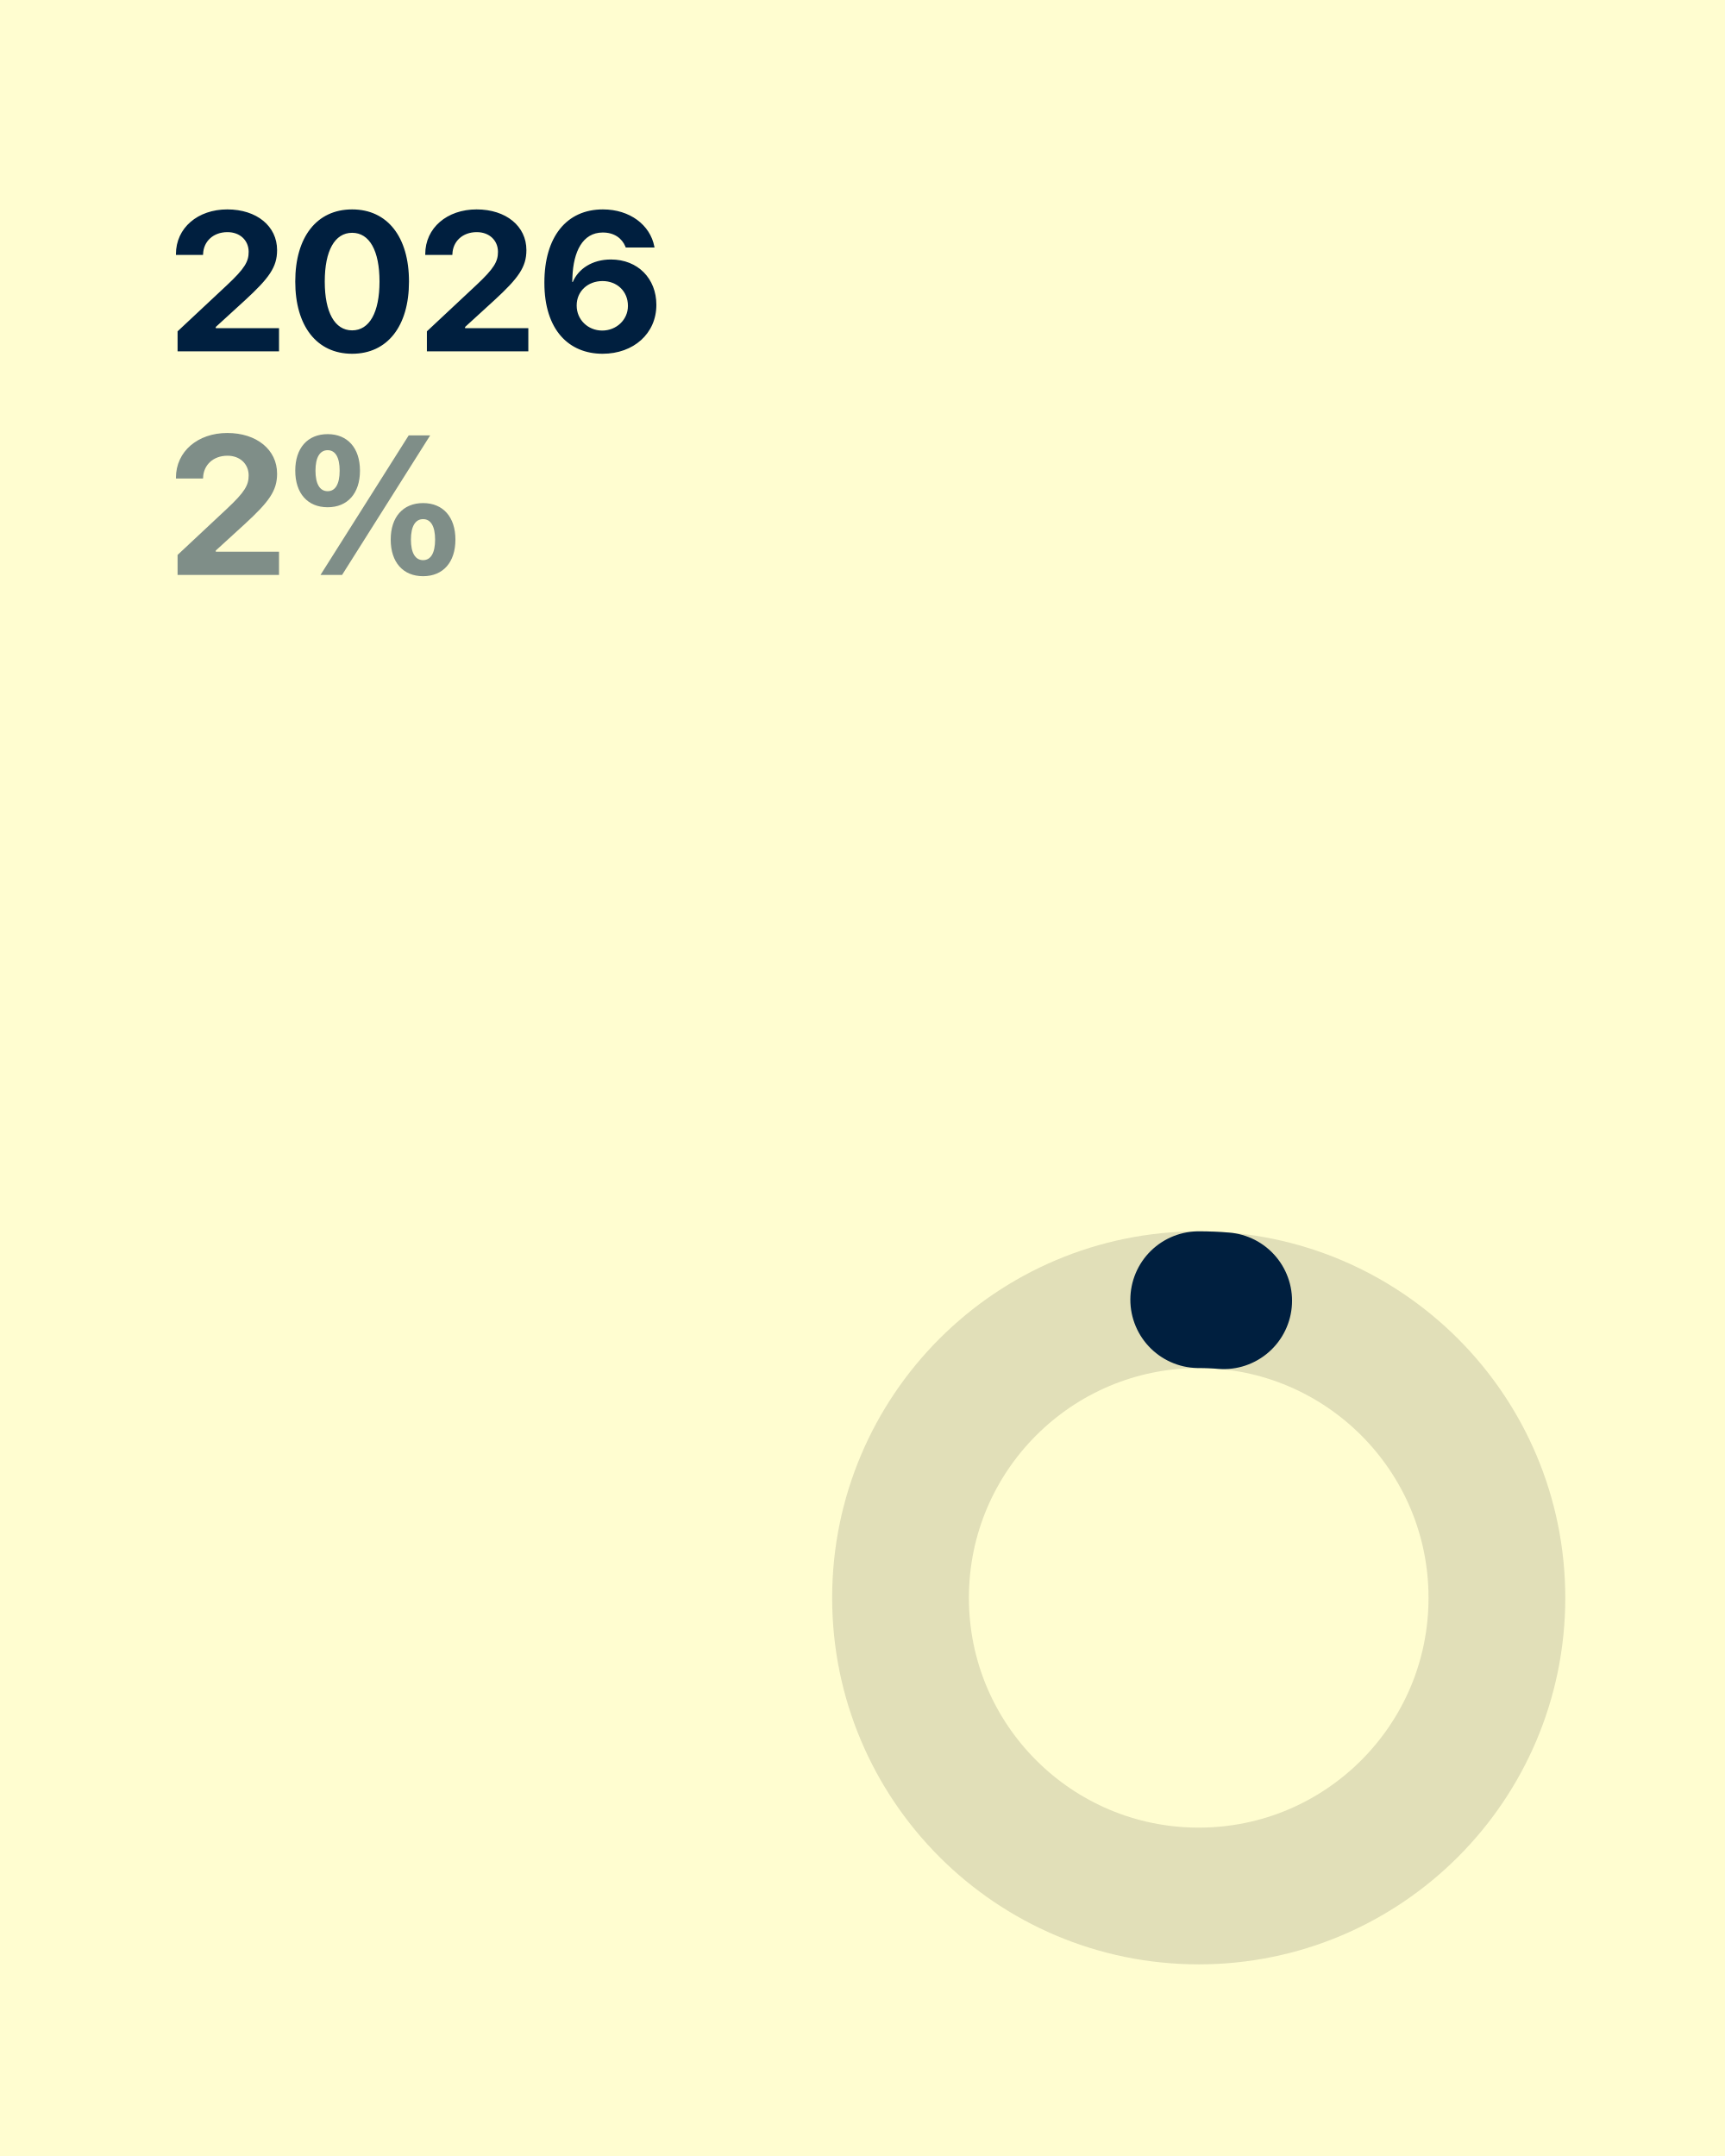
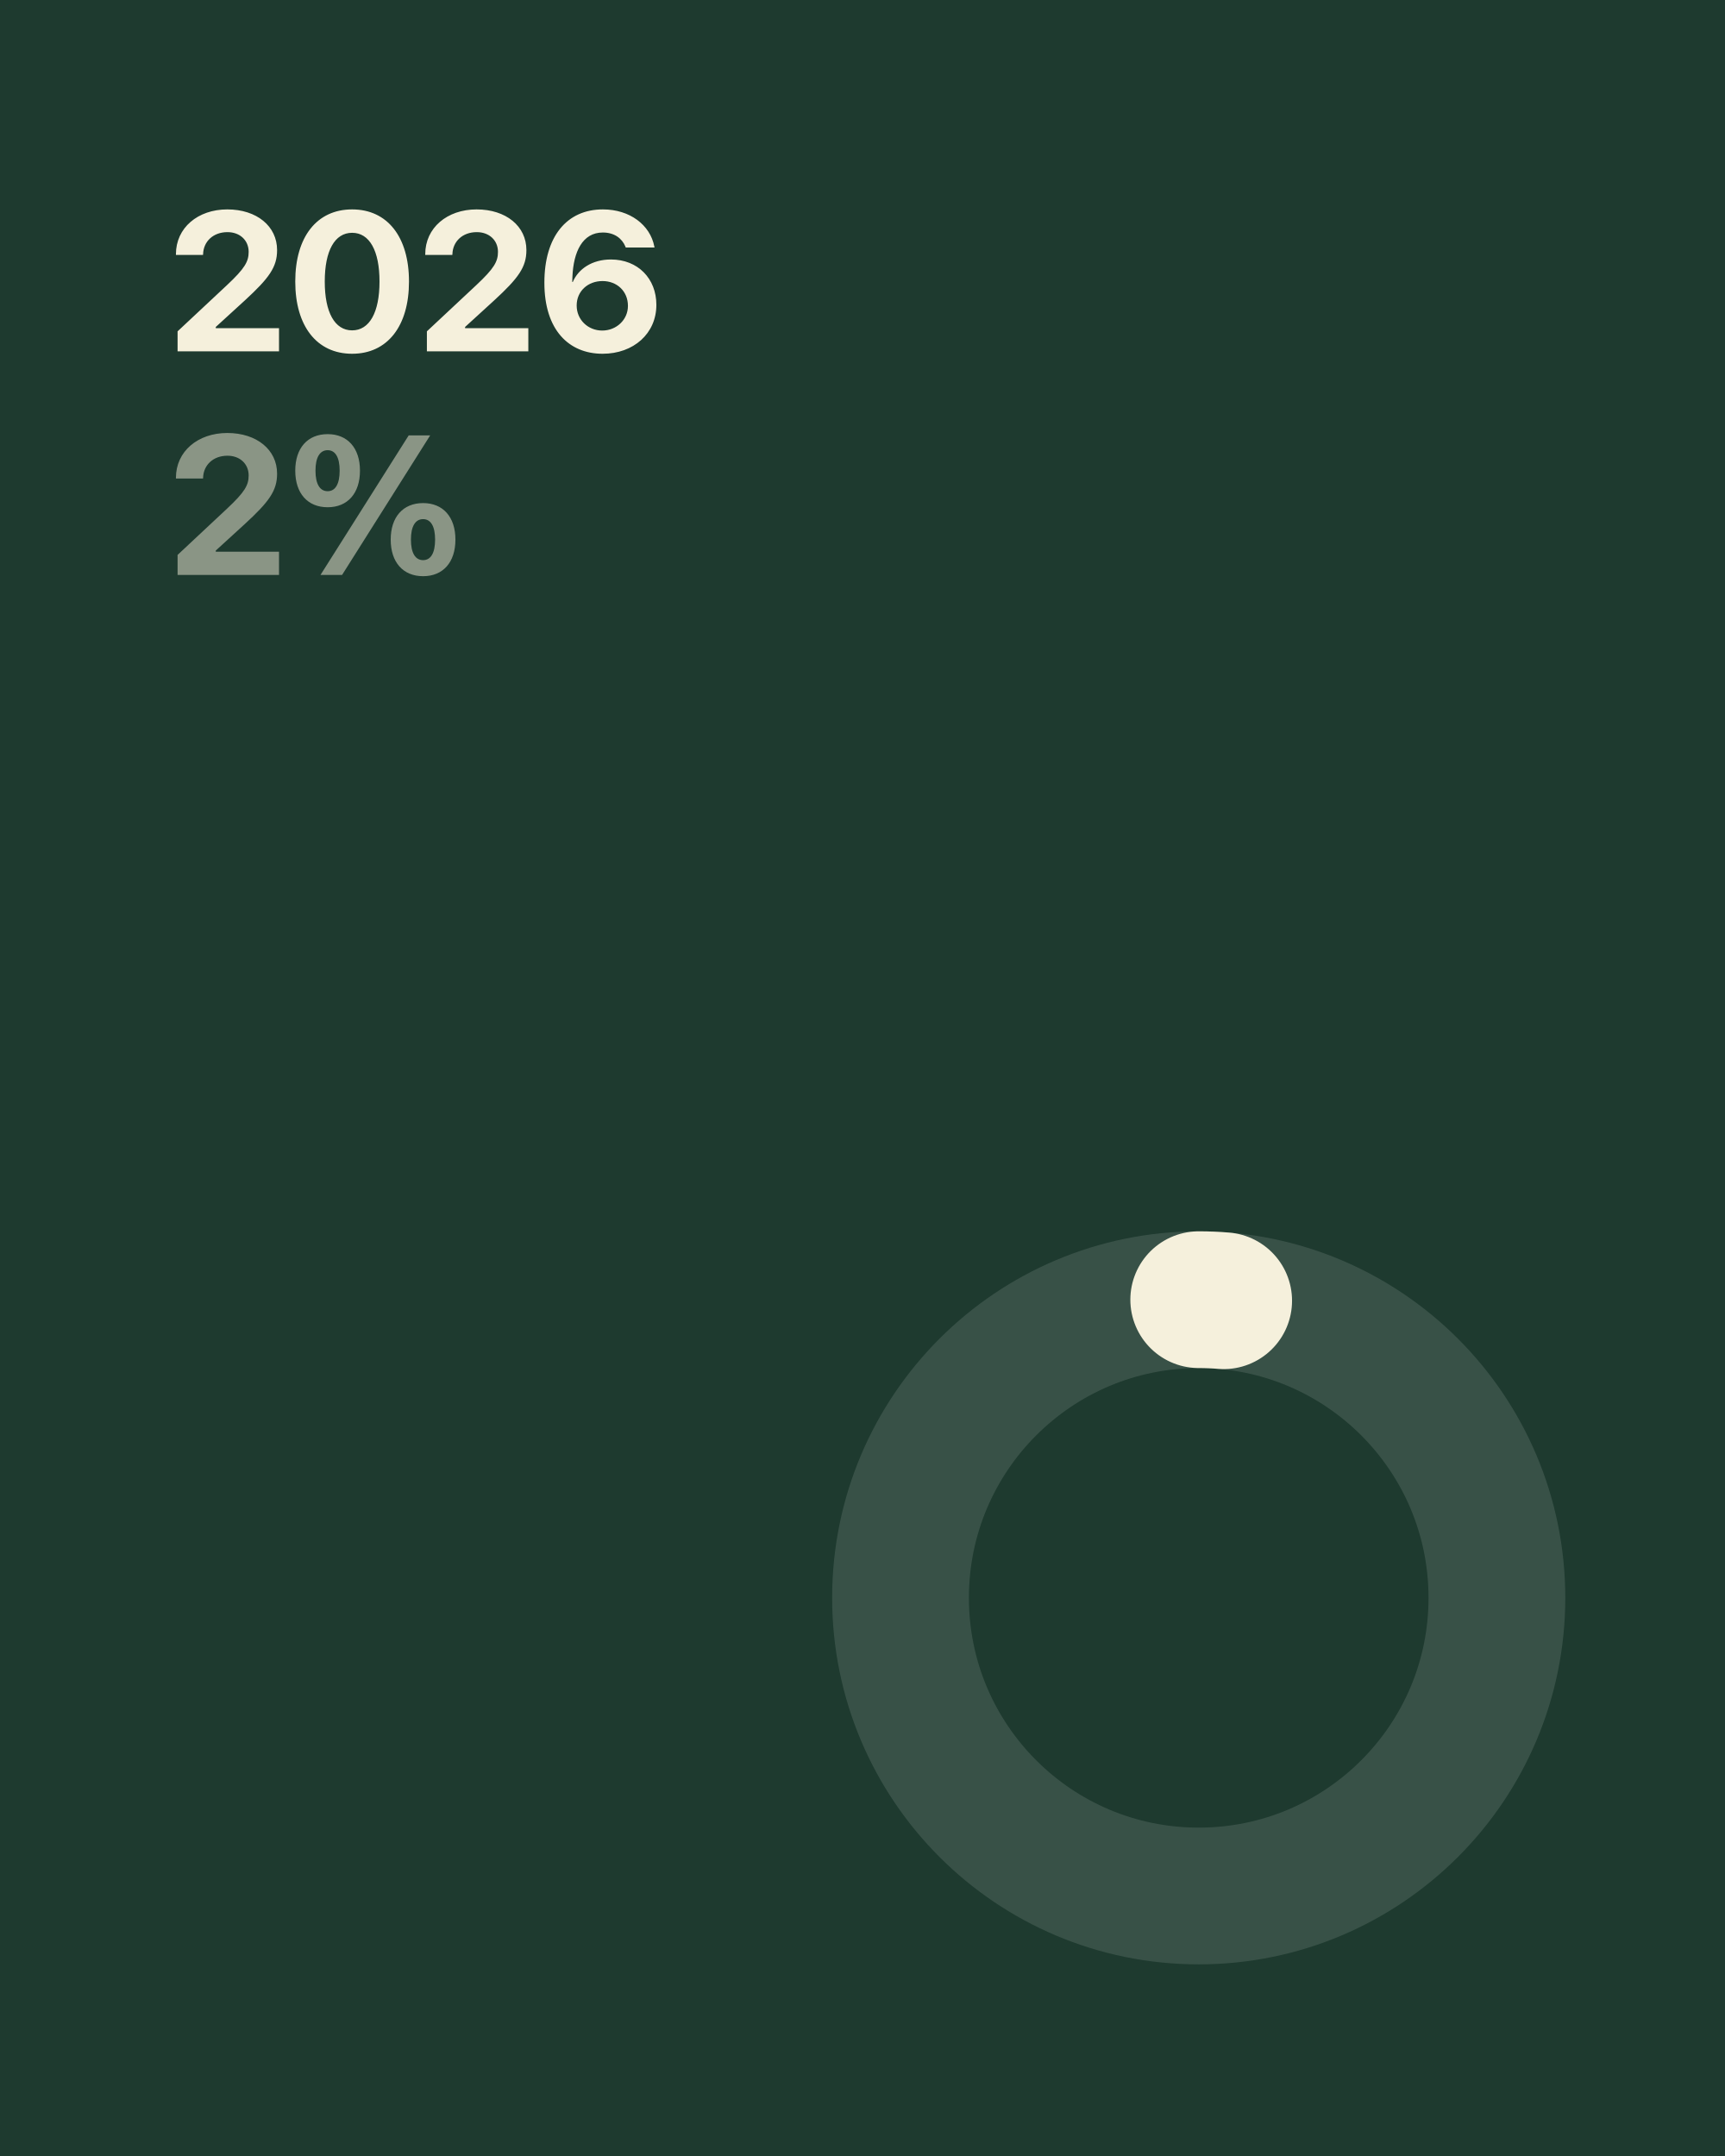
<svg xmlns="http://www.w3.org/2000/svg" viewBox="0 0 1080 1350" width="1080" height="1350">
-   <rect width="1080" height="1350" fill="#FFFDD0" />
-   <circle opacity="0.12" cx="750.5" cy="1000.5" r="186.692" fill="none" stroke="#000000" stroke-width="85.617" />
-   <path d="M750.5 813.808 A186.692 186.692 0 0 1 766.122 814.463" fill="none" stroke="#001f3f" stroke-width="85.617" stroke-linecap="round" stroke-linejoin="round" />
-   <path d="M111.18 220L174.69 220L174.69 205.47L135.09 205.47L135.09 204.74L153.38 188.03C168.45 174.17 173.48 167.26 173.48 156.67L173.48 156.55C173.48 141.65 160.76 131.12 142.30 131.12C123.83 131.12 110.15 142.68 110.15 159.15L110.15 159.63L127.10 159.63L127.16 159.09C127.40 151.22 133.46 145.35 142.42 145.35C150.17 145.35 155.62 150.43 155.68 157.58L155.68 157.70C155.68 163.75 153.32 168.05 142.05 178.59L111.18 207.47ZM220.46 221.51C242.62 221.51 256.06 204.14 256.06 176.35L256.06 176.22C256.06 148.43 242.62 131.12 220.46 131.12C198.30 131.12 184.86 148.43 184.86 176.22L184.86 176.35C184.86 204.14 198.30 221.51 220.46 221.51ZM220.46 206.86C209.56 206.86 203.33 195.54 203.33 176.35L203.33 176.22C203.33 157.03 209.56 145.77 220.46 145.77C231.36 145.77 237.60 157.03 237.60 176.22L237.60 176.35C237.60 195.54 231.36 206.86 220.46 206.86ZM267.27 220L330.78 220L330.78 205.47L291.18 205.47L291.18 204.74L309.47 188.03C324.54 174.17 329.57 167.26 329.57 156.67L329.57 156.55C329.57 141.65 316.85 131.12 298.39 131.12C279.92 131.12 266.24 142.68 266.24 159.15L266.24 159.63L283.19 159.63L283.25 159.09C283.49 151.22 289.55 145.35 298.51 145.35C306.26 145.35 311.71 150.43 311.77 157.58L311.77 157.70C311.77 163.75 309.41 168.05 298.14 178.59L267.27 207.47ZM377.28 221.51C396.71 221.51 410.94 208.80 410.94 190.94L410.94 190.82C410.94 174.47 399.38 162.48 382.49 162.48C370.68 162.48 362.08 168.41 358.63 176.53L358.27 176.53C358.27 175.62 358.33 174.41 358.39 173.20C359.05 157.76 364.63 145.59 377.40 145.59C384.54 145.59 389.39 149.16 391.57 154.43L391.75 154.97L409.79 154.97L409.67 154.37C407.07 140.87 394.35 131.12 377.46 131.12C354.70 131.12 340.83 148.31 340.83 176.95L340.83 177.07C340.83 206.68 356.21 221.51 377.28 221.51ZM361.05 191.36L361.05 191.24C361.05 182.34 368.08 175.98 377.22 175.98C386.30 175.98 393.14 182.40 393.14 191.48L393.14 191.60C393.14 200.20 385.94 206.98 377.04 206.98C368.08 206.98 361.05 200.14 361.05 191.36Z" fill="#001f3f" />
-   <path d="M111.18 360L174.69 360L174.69 345.47L135.09 345.47L135.09 344.74L153.38 328.03C168.45 314.17 173.48 307.26 173.48 296.67L173.48 296.55C173.48 281.65 160.76 271.12 142.30 271.12C123.83 271.12 110.15 282.68 110.15 299.15L110.15 299.63L127.10 299.63L127.16 299.09C127.40 291.22 133.46 285.35 142.42 285.35C150.17 285.35 155.62 290.43 155.68 297.58L155.68 297.70C155.68 303.75 153.32 308.05 142.05 318.59L111.18 347.47ZM205.14 317.62C217.68 317.62 225.37 308.84 225.37 294.73L225.37 294.67C225.37 280.62 217.68 271.84 205.14 271.84C192.55 271.84 184.86 280.62 184.86 294.67L184.86 294.73C184.86 308.84 192.55 317.62 205.14 317.62ZM214.17 360L269.32 272.63L255.88 272.63L200.66 360ZM205.14 307.57C200.24 307.57 197.52 303.03 197.52 294.73L197.52 294.67C197.52 286.44 200.24 281.89 205.14 281.89C209.99 281.89 212.65 286.44 212.65 294.67L212.65 294.73C212.65 303.03 209.99 307.57 205.14 307.57ZM264.90 360.79C277.44 360.79 285.13 352.01 285.13 337.90L285.13 337.84C285.13 323.79 277.44 315.01 264.90 315.01C252.31 315.01 244.62 323.79 244.62 337.84L244.62 337.90C244.62 352.01 252.31 360.79 264.90 360.79ZM264.90 350.74C260 350.74 257.28 346.20 257.28 337.90L257.28 337.84C257.28 329.61 260 325.06 264.90 325.06C269.75 325.06 272.41 329.61 272.41 337.84L272.41 337.90C272.41 346.20 269.75 350.74 264.90 350.74Z" fill="#001f3f" opacity="0.5" />
+   <rect width="1080" height="1350" fill="#1E3A2F" />
+   <circle opacity="0.12" cx="750.5" cy="1000.5" r="186.692" fill="none" stroke="#FFFFFF" stroke-width="85.617" />
+   <path d="M750.5 813.808 A186.692 186.692 0 0 1 766.122 814.463" fill="none" stroke="#F5F0DC" stroke-width="85.617" stroke-linecap="round" stroke-linejoin="round" />
+   <path d="M111.18 220L174.69 220L174.69 205.47L135.09 205.47L135.09 204.74L153.38 188.03C168.45 174.17 173.48 167.26 173.48 156.67L173.48 156.55C173.48 141.65 160.76 131.12 142.30 131.12C123.83 131.12 110.15 142.68 110.15 159.15L110.15 159.63L127.10 159.63L127.16 159.09C127.40 151.22 133.46 145.35 142.42 145.35C150.17 145.35 155.62 150.43 155.68 157.58L155.68 157.70C155.68 163.75 153.32 168.05 142.05 178.59L111.18 207.47ZM220.46 221.51C242.62 221.51 256.06 204.14 256.06 176.35L256.06 176.22C256.06 148.43 242.62 131.12 220.46 131.12C198.30 131.12 184.86 148.43 184.86 176.22L184.86 176.35C184.86 204.14 198.30 221.51 220.46 221.51ZM220.46 206.86C209.56 206.86 203.33 195.54 203.33 176.35L203.33 176.22C203.33 157.03 209.56 145.77 220.46 145.77C231.36 145.77 237.60 157.03 237.60 176.22L237.60 176.35C237.60 195.54 231.36 206.86 220.46 206.86ZM267.27 220L330.78 220L330.78 205.47L291.18 205.47L291.18 204.74L309.47 188.03C324.54 174.17 329.57 167.26 329.57 156.67L329.57 156.55C329.57 141.65 316.85 131.12 298.39 131.12C279.92 131.12 266.24 142.68 266.24 159.15L266.24 159.63L283.19 159.63L283.25 159.09C283.49 151.22 289.55 145.35 298.51 145.35C306.26 145.35 311.71 150.43 311.77 157.58L311.77 157.70C311.77 163.75 309.41 168.05 298.14 178.59L267.27 207.47ZM377.28 221.51C396.71 221.51 410.94 208.80 410.94 190.94L410.94 190.82C410.94 174.47 399.38 162.48 382.49 162.48C370.68 162.48 362.08 168.41 358.63 176.53L358.27 176.53C358.27 175.62 358.33 174.41 358.39 173.20C359.05 157.76 364.63 145.59 377.40 145.59C384.54 145.59 389.39 149.16 391.57 154.43L391.75 154.97L409.79 154.97L409.67 154.37C407.07 140.87 394.35 131.12 377.46 131.12C354.70 131.12 340.83 148.31 340.83 176.95L340.83 177.07C340.83 206.68 356.21 221.51 377.28 221.51ZM361.05 191.36L361.05 191.24C361.05 182.34 368.08 175.98 377.22 175.98C386.30 175.98 393.14 182.40 393.14 191.48L393.14 191.60C393.14 200.20 385.94 206.98 377.04 206.98C368.08 206.98 361.05 200.14 361.05 191.36Z" fill="#F5F0DC" />
+   <path d="M111.18 360L174.69 360L174.69 345.47L135.09 345.47L135.09 344.74L153.38 328.03C168.45 314.17 173.48 307.26 173.48 296.67L173.48 296.55C173.48 281.65 160.76 271.12 142.30 271.12C123.83 271.12 110.15 282.68 110.15 299.15L110.15 299.63L127.10 299.63L127.16 299.09C127.40 291.22 133.46 285.35 142.42 285.35C150.17 285.35 155.62 290.43 155.68 297.58L155.68 297.70C155.68 303.75 153.32 308.05 142.05 318.59L111.18 347.47ZM205.14 317.62C217.68 317.62 225.37 308.84 225.37 294.73L225.37 294.67C225.37 280.62 217.68 271.84 205.14 271.84C192.55 271.84 184.86 280.62 184.86 294.67L184.86 294.73C184.86 308.84 192.55 317.62 205.14 317.62ZM214.17 360L269.32 272.63L255.88 272.63L200.66 360ZM205.14 307.57C200.24 307.57 197.52 303.03 197.52 294.73L197.52 294.67C197.52 286.44 200.24 281.89 205.14 281.89C209.99 281.89 212.65 286.44 212.65 294.67L212.65 294.73C212.65 303.03 209.99 307.57 205.14 307.57ZM264.90 360.79C277.44 360.79 285.13 352.01 285.13 337.90L285.13 337.84C285.13 323.79 277.44 315.01 264.90 315.01C252.31 315.01 244.62 323.79 244.62 337.84L244.62 337.90C244.62 352.01 252.31 360.79 264.90 360.79ZM264.90 350.74C260 350.74 257.28 346.20 257.28 337.90L257.28 337.84C257.28 329.61 260 325.06 264.90 325.06C269.75 325.06 272.41 329.61 272.41 337.84L272.41 337.90C272.41 346.20 269.75 350.74 264.90 350.74Z" fill="#F5F0DC" opacity="0.5" />
</svg>
